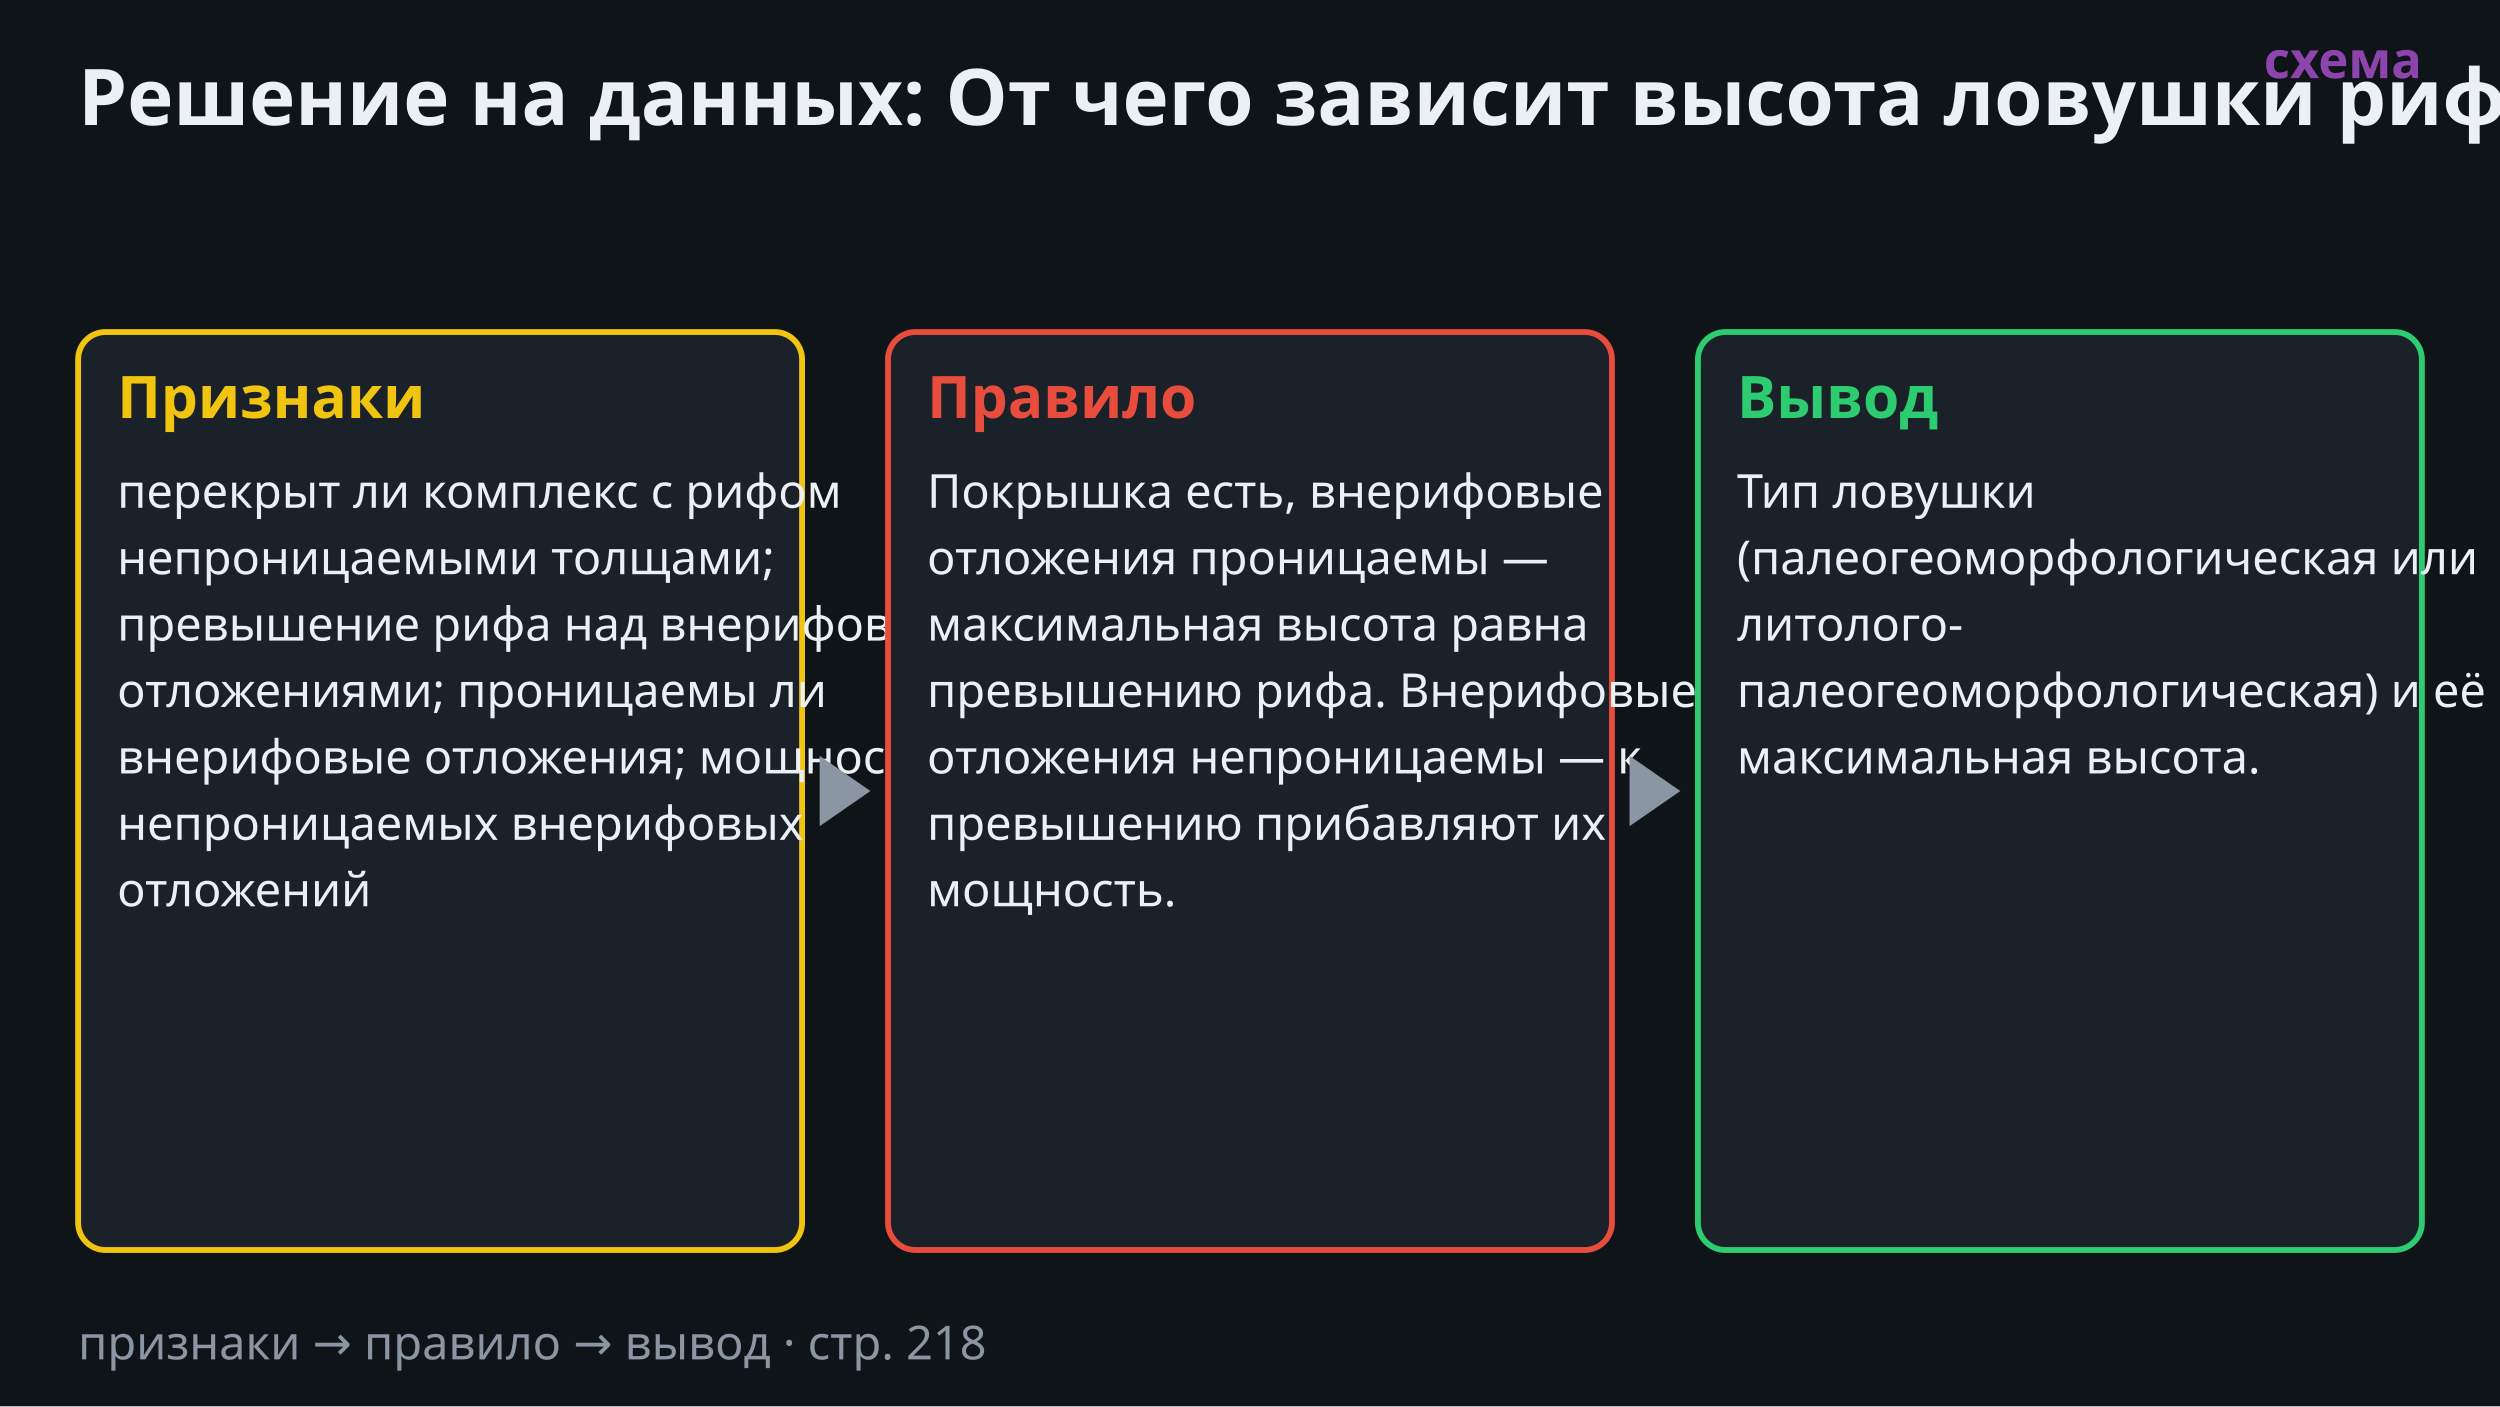
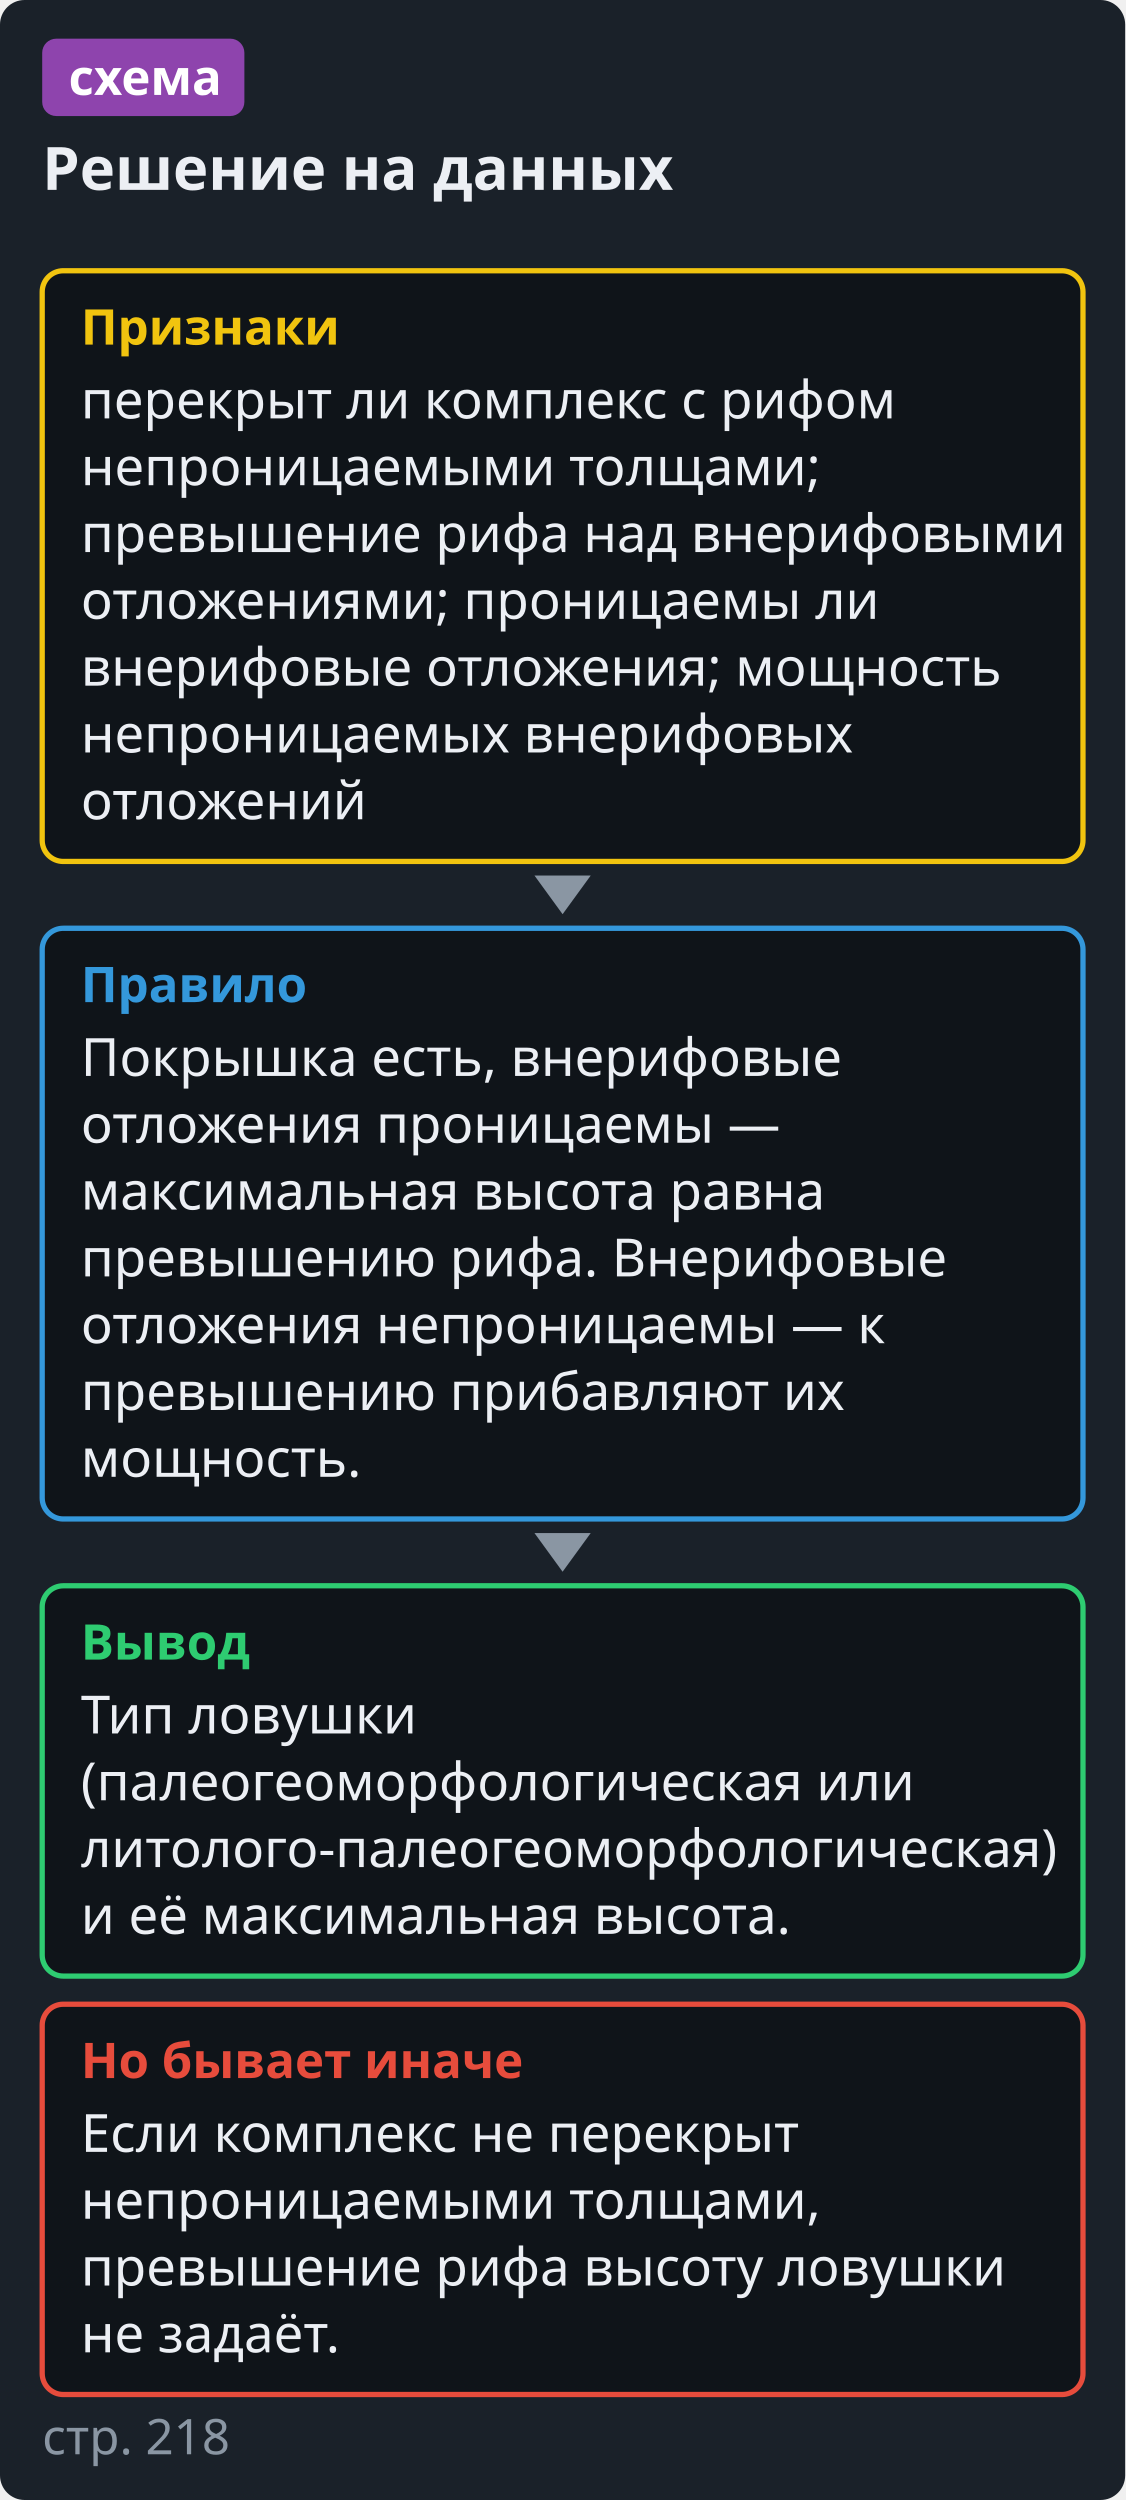
- <svg xmlns="http://www.w3.org/2000/svg" viewBox="0 0 1280 720" width="1280" height="720" style="max-width:100%;height:auto">
-   <rect width="1280" height="720" fill="#0F1419" />
-   <text x="40" y="64" font-family="Segoe UI" font-size="40" font-weight="700" fill="#ECEFF4">Решение на данных: От чего зависит высота ловушки рифа</text>
-   <text x="1240" y="40" text-anchor="end" font-family="Segoe UI" font-size="26" font-weight="700" fill="#8E44AD">схема</text>
-   <rect x="40.0" y="170" width="370.667" height="470" rx="14" fill="#1A2129" stroke="#F1C40F" stroke-width="3" />
-   <text x="60.0" y="214" font-family="Segoe UI" font-size="30" font-weight="700" fill="#F1C40F">Признаки</text>
-   <text x="60.0" y="260" font-family="Segoe UI" font-size="24" fill="#ECEFF4">перекрыт ли комплекс с рифом</text>
-   <text x="60.0" y="294" font-family="Segoe UI" font-size="24" fill="#ECEFF4">непроницаемыми толщами;</text>
-   <text x="60.0" y="328" font-family="Segoe UI" font-size="24" fill="#ECEFF4">превышение рифа над внерифовыми</text>
-   <text x="60.0" y="362" font-family="Segoe UI" font-size="24" fill="#ECEFF4">отложениями; проницаемы ли</text>
-   <text x="60.0" y="396" font-family="Segoe UI" font-size="24" fill="#ECEFF4">внерифовые отложения; мощность</text>
-   <text x="60.0" y="430" font-family="Segoe UI" font-size="24" fill="#ECEFF4">непроницаемых внерифовых</text>
-   <text x="60.0" y="464" font-family="Segoe UI" font-size="24" fill="#ECEFF4">отложений</text>
-   <polygon points="419.667,387 445.667,405 419.667,423" fill="#8A96A3" />
-   <rect x="454.667" y="170" width="370.667" height="470" rx="14" fill="#1A2129" stroke="#E74C3C" stroke-width="3" />
-   <text x="474.667" y="214" font-family="Segoe UI" font-size="30" font-weight="700" fill="#E74C3C">Правило</text>
-   <text x="474.667" y="260" font-family="Segoe UI" font-size="24" fill="#ECEFF4">Покрышка есть, внерифовые</text>
-   <text x="474.667" y="294" font-family="Segoe UI" font-size="24" fill="#ECEFF4">отложения проницаемы —</text>
-   <text x="474.667" y="328" font-family="Segoe UI" font-size="24" fill="#ECEFF4">максимальная высота равна</text>
-   <text x="474.667" y="362" font-family="Segoe UI" font-size="24" fill="#ECEFF4">превышению рифа. Внерифовые</text>
-   <text x="474.667" y="396" font-family="Segoe UI" font-size="24" fill="#ECEFF4">отложения непроницаемы — к</text>
-   <text x="474.667" y="430" font-family="Segoe UI" font-size="24" fill="#ECEFF4">превышению прибавляют их</text>
-   <text x="474.667" y="464" font-family="Segoe UI" font-size="24" fill="#ECEFF4">мощность.</text>
-   <polygon points="834.333,387 860.333,405 834.333,423" fill="#8A96A3" />
-   <rect x="869.333" y="170" width="370.667" height="470" rx="14" fill="#1A2129" stroke="#2ECC71" stroke-width="3" />
-   <text x="889.333" y="214" font-family="Segoe UI" font-size="30" font-weight="700" fill="#2ECC71">Вывод</text>
-   <text x="889.333" y="260" font-family="Segoe UI" font-size="24" fill="#ECEFF4">Тип ловушки</text>
-   <text x="889.333" y="294" font-family="Segoe UI" font-size="24" fill="#ECEFF4">(палеогеоморфологическая или</text>
-   <text x="889.333" y="328" font-family="Segoe UI" font-size="24" fill="#ECEFF4">литолого-</text>
-   <text x="889.333" y="362" font-family="Segoe UI" font-size="24" fill="#ECEFF4">палеогеоморфологическая) и её</text>
-   <text x="889.333" y="396" font-family="Segoe UI" font-size="24" fill="#ECEFF4">максимальная высота.</text>
-   <text x="40" y="696" font-family="Segoe UI" font-size="24" fill="#8A96A3">признаки → правило → вывод · стр. 218</text>
+ <svg xmlns="http://www.w3.org/2000/svg" viewBox="0 0 640 1422" width="640" height="1422" style="max-width:100%;height:auto">
+   <rect width="640" height="1422" rx="14" fill="#1A2129" />
+   <rect x="24" y="22" width="115" height="44" rx="8" fill="#8E44AD" />
+   <text x="39.0" y="54.0" font-family="Segoe UI,system-ui,sans-serif" font-size="28" font-weight="600" fill="#FFFFFF" text-anchor="start">схема</text>
+   <text x="24.0" y="108.0" font-family="Segoe UI,system-ui,sans-serif" font-size="34" font-weight="700" fill="#ECEFF4" text-anchor="start">Решение на данных</text>
+   <rect x="24" y="154" width="592" height="336" rx="12" fill="#0F1419" stroke="#F1C40F" stroke-width="3" />
+   <text x="46.0" y="196.0" font-family="Segoe UI,system-ui,sans-serif" font-size="28" font-weight="700" fill="#F1C40F" text-anchor="start">Признаки</text>
+   <text x="46.0" y="238.0" font-family="Segoe UI,system-ui,sans-serif" font-size="30" font-weight="400" fill="#ECEFF4" text-anchor="start">перекрыт ли комплекс с рифом</text>
+   <text x="46.0" y="276.0" font-family="Segoe UI,system-ui,sans-serif" font-size="30" font-weight="400" fill="#ECEFF4" text-anchor="start">непроницаемыми толщами;</text>
+   <text x="46.0" y="314.0" font-family="Segoe UI,system-ui,sans-serif" font-size="30" font-weight="400" fill="#ECEFF4" text-anchor="start">превышение рифа над внерифовыми</text>
+   <text x="46.0" y="352.0" font-family="Segoe UI,system-ui,sans-serif" font-size="30" font-weight="400" fill="#ECEFF4" text-anchor="start">отложениями; проницаемы ли</text>
+   <text x="46.0" y="390.0" font-family="Segoe UI,system-ui,sans-serif" font-size="30" font-weight="400" fill="#ECEFF4" text-anchor="start">внерифовые отложения; мощность</text>
+   <text x="46.0" y="428.0" font-family="Segoe UI,system-ui,sans-serif" font-size="30" font-weight="400" fill="#ECEFF4" text-anchor="start">непроницаемых внерифовых</text>
+   <text x="46.0" y="466.0" font-family="Segoe UI,system-ui,sans-serif" font-size="30" font-weight="400" fill="#ECEFF4" text-anchor="start">отложений</text>
+   <polygon points="304.0,498 336.0,498 320.0,520" fill="#8A96A3" />
+   <rect x="24" y="528" width="592" height="336" rx="12" fill="#0F1419" stroke="#3498DB" stroke-width="3" />
+   <text x="46.0" y="570.0" font-family="Segoe UI,system-ui,sans-serif" font-size="28" font-weight="700" fill="#3498DB" text-anchor="start">Правило</text>
+   <text x="46.0" y="612.0" font-family="Segoe UI,system-ui,sans-serif" font-size="30" font-weight="400" fill="#ECEFF4" text-anchor="start">Покрышка есть, внерифовые</text>
+   <text x="46.0" y="650.0" font-family="Segoe UI,system-ui,sans-serif" font-size="30" font-weight="400" fill="#ECEFF4" text-anchor="start">отложения проницаемы —</text>
+   <text x="46.0" y="688.0" font-family="Segoe UI,system-ui,sans-serif" font-size="30" font-weight="400" fill="#ECEFF4" text-anchor="start">максимальная высота равна</text>
+   <text x="46.0" y="726.0" font-family="Segoe UI,system-ui,sans-serif" font-size="30" font-weight="400" fill="#ECEFF4" text-anchor="start">превышению рифа. Внерифовые</text>
+   <text x="46.0" y="764.0" font-family="Segoe UI,system-ui,sans-serif" font-size="30" font-weight="400" fill="#ECEFF4" text-anchor="start">отложения непроницаемы — к</text>
+   <text x="46.0" y="802.0" font-family="Segoe UI,system-ui,sans-serif" font-size="30" font-weight="400" fill="#ECEFF4" text-anchor="start">превышению прибавляют их</text>
+   <text x="46.0" y="840.0" font-family="Segoe UI,system-ui,sans-serif" font-size="30" font-weight="400" fill="#ECEFF4" text-anchor="start">мощность.</text>
+   <polygon points="304.0,872 336.0,872 320.0,894" fill="#8A96A3" />
+   <rect x="24" y="902" width="592" height="222" rx="12" fill="#0F1419" stroke="#2ECC71" stroke-width="3" />
+   <text x="46.0" y="944.0" font-family="Segoe UI,system-ui,sans-serif" font-size="28" font-weight="700" fill="#2ECC71" text-anchor="start">Вывод</text>
+   <text x="46.0" y="986.0" font-family="Segoe UI,system-ui,sans-serif" font-size="30" font-weight="400" fill="#ECEFF4" text-anchor="start">Тип ловушки</text>
+   <text x="46.0" y="1024.0" font-family="Segoe UI,system-ui,sans-serif" font-size="30" font-weight="400" fill="#ECEFF4" text-anchor="start">(палеогеоморфологическая или</text>
+   <text x="46.0" y="1062.0" font-family="Segoe UI,system-ui,sans-serif" font-size="30" font-weight="400" fill="#ECEFF4" text-anchor="start">литолого-палеогеоморфологическая)</text>
+   <text x="46.0" y="1100.0" font-family="Segoe UI,system-ui,sans-serif" font-size="30" font-weight="400" fill="#ECEFF4" text-anchor="start">и её максимальная высота.</text>
+   <rect x="24" y="1140" width="592" height="222" rx="12" fill="#0F1419" stroke="#E74C3C" stroke-width="3" />
+   <text x="46.0" y="1182.0" font-family="Segoe UI,system-ui,sans-serif" font-size="28" font-weight="700" fill="#E74C3C" text-anchor="start">Но бывает иначе</text>
+   <text x="46.0" y="1224.0" font-family="Segoe UI,system-ui,sans-serif" font-size="30" font-weight="400" fill="#ECEFF4" text-anchor="start">Если комплекс не перекрыт</text>
+   <text x="46.0" y="1262.0" font-family="Segoe UI,system-ui,sans-serif" font-size="30" font-weight="400" fill="#ECEFF4" text-anchor="start">непроницаемыми толщами,</text>
+   <text x="46.0" y="1300.0" font-family="Segoe UI,system-ui,sans-serif" font-size="30" font-weight="400" fill="#ECEFF4" text-anchor="start">превышение рифа высоту ловушки</text>
+   <text x="46.0" y="1338.0" font-family="Segoe UI,system-ui,sans-serif" font-size="30" font-weight="400" fill="#ECEFF4" text-anchor="start">не задаёт.</text>
+   <text x="24.0" y="1396.0" font-family="Segoe UI,system-ui,sans-serif" font-size="28" font-weight="400" fill="#8A96A3" text-anchor="start">стр. 218</text>
</svg>
